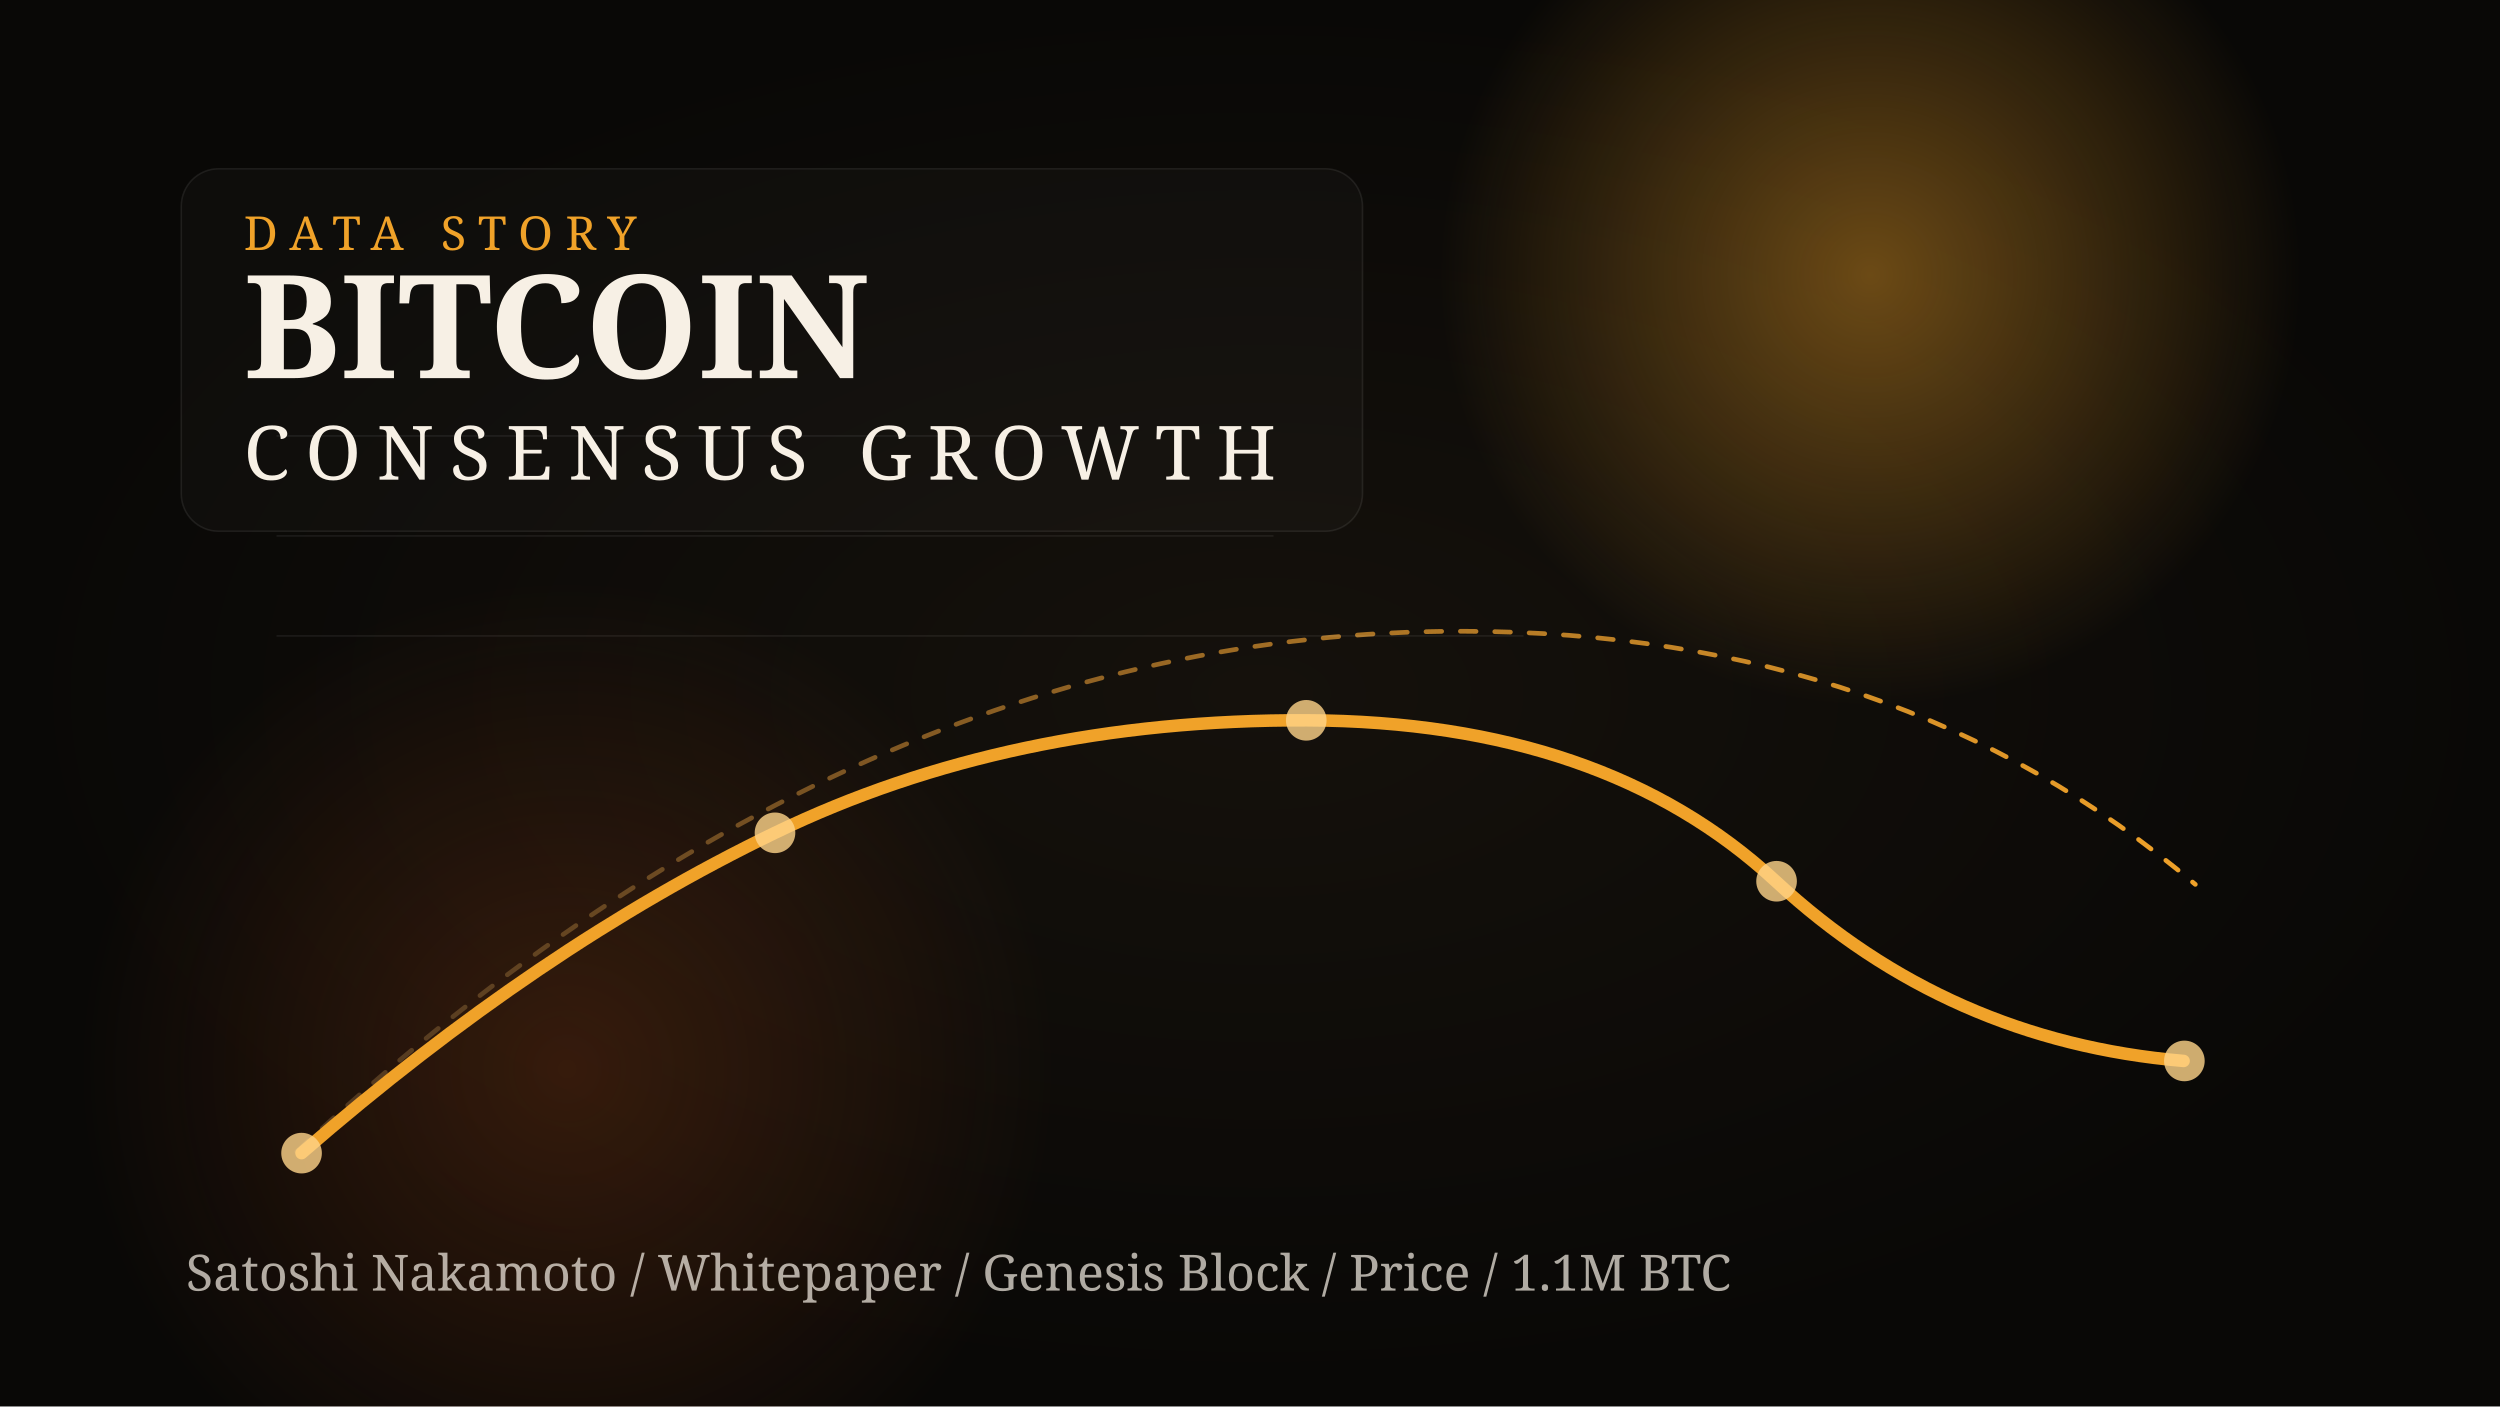
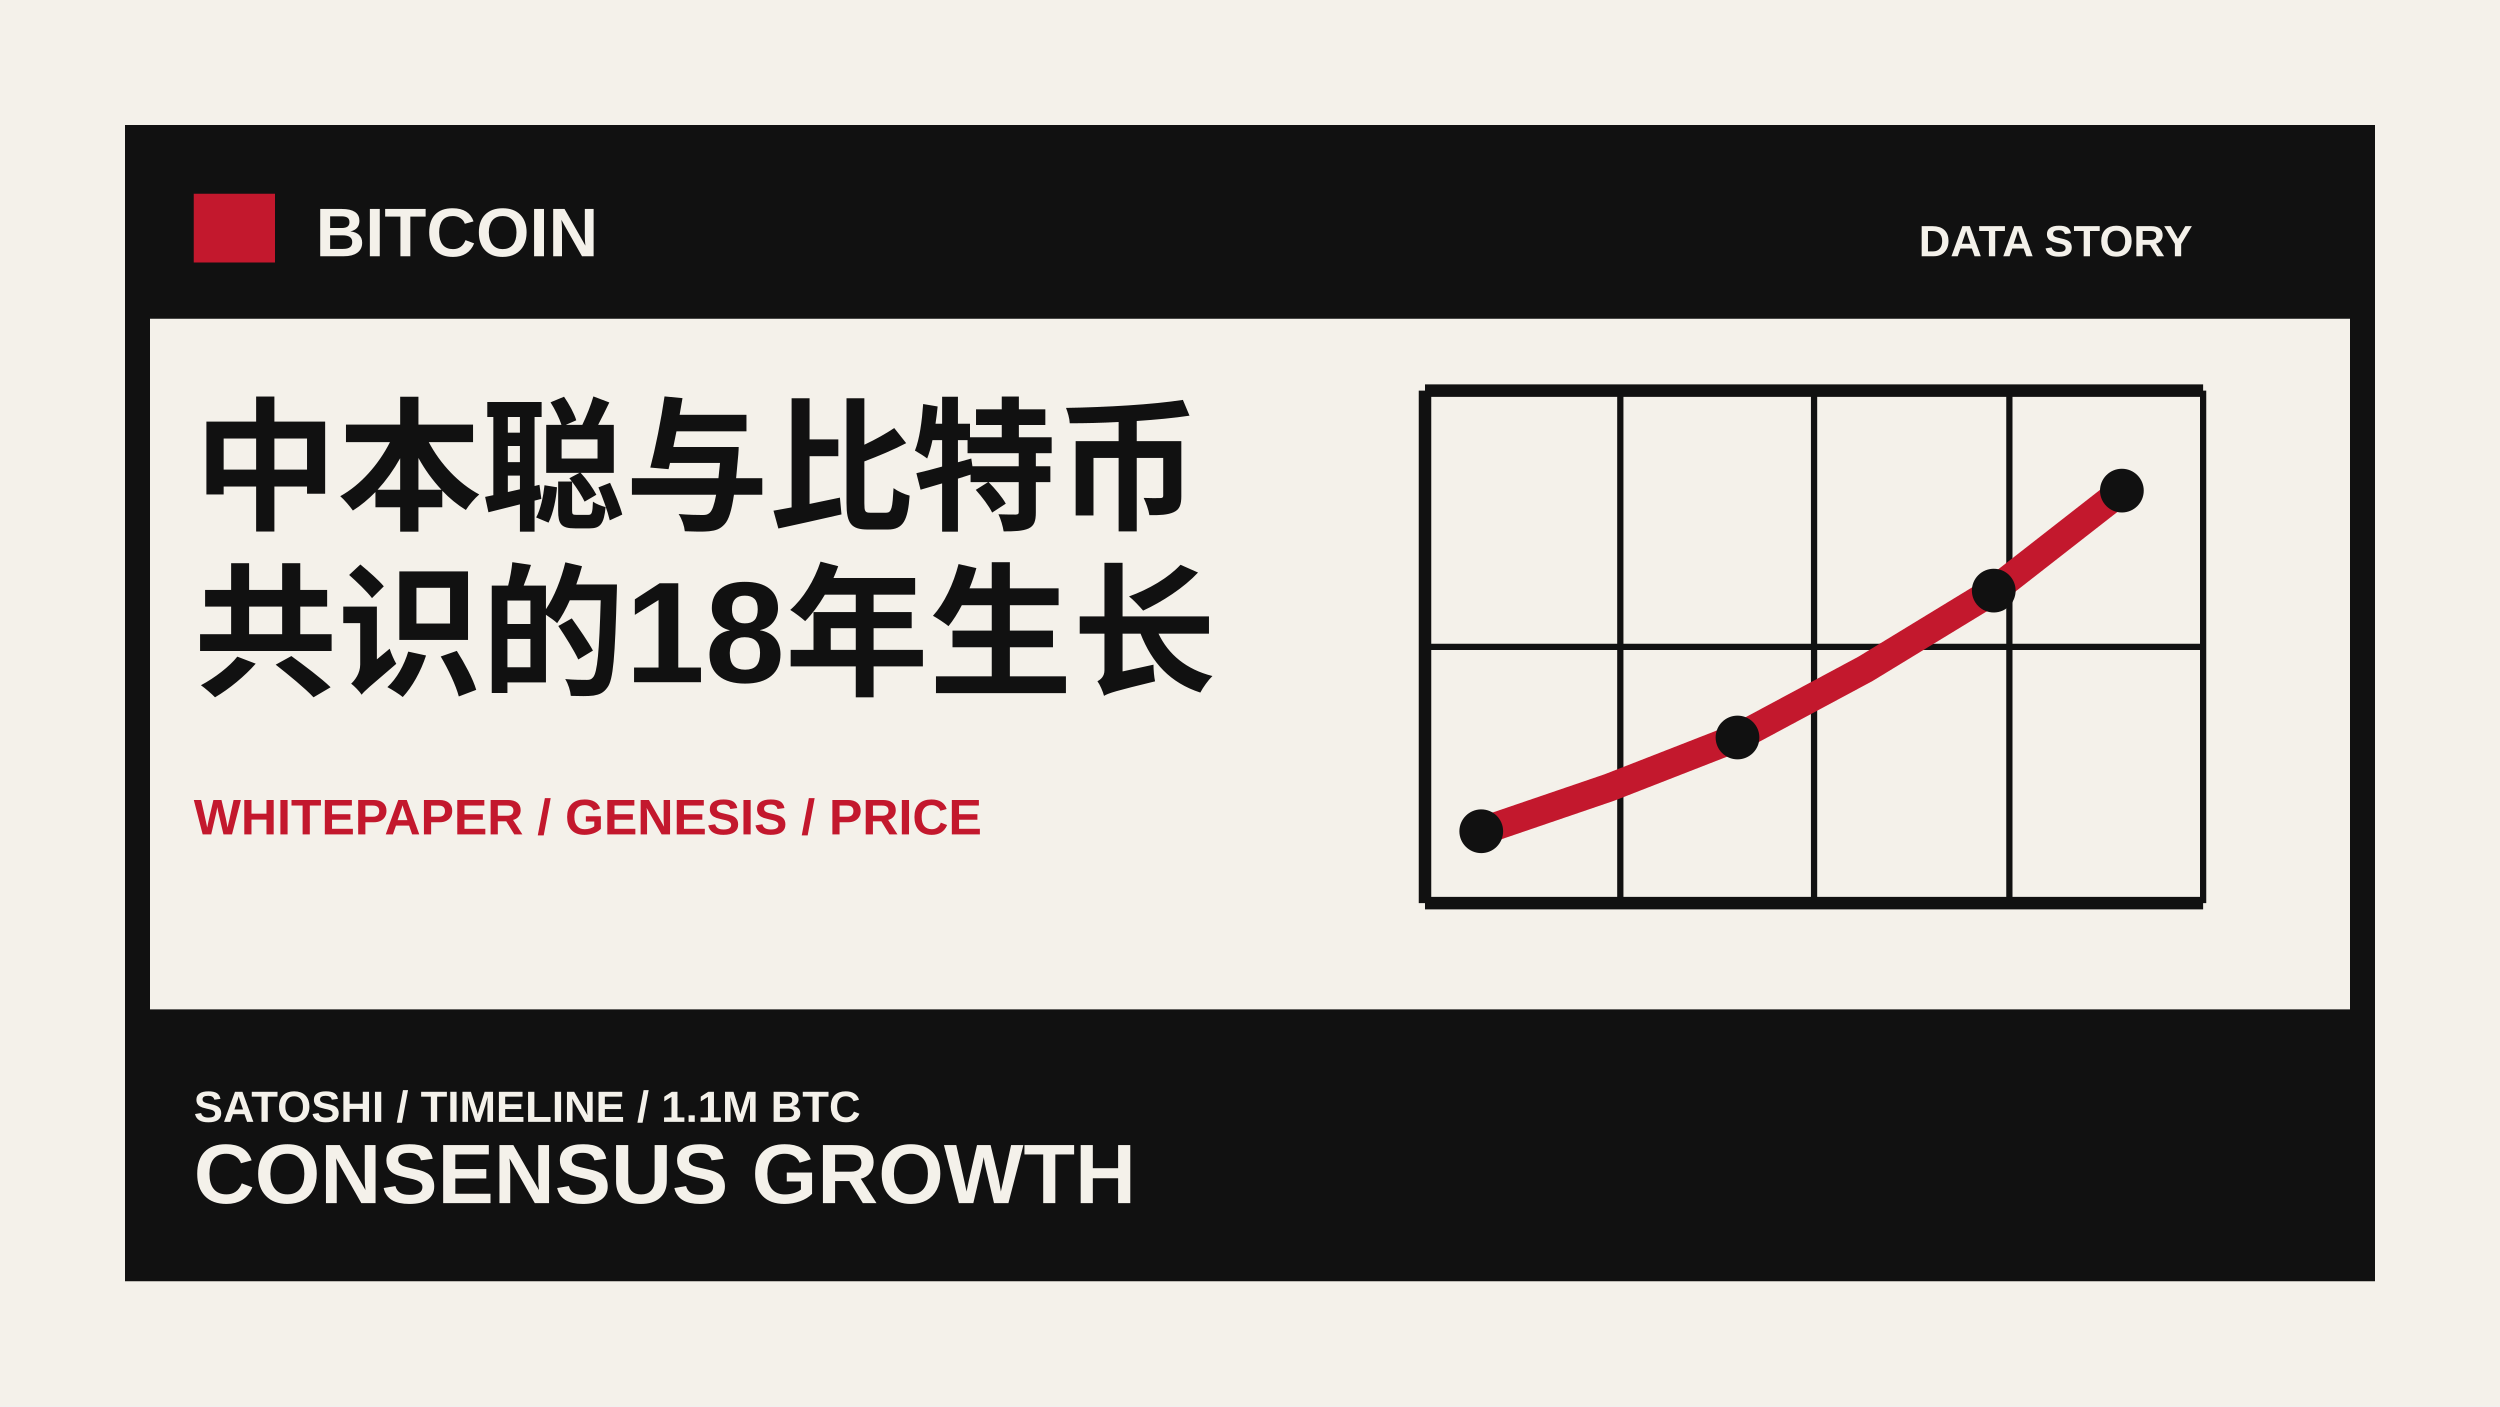
<svg xmlns="http://www.w3.org/2000/svg" width="1600" height="900" viewBox="0 0 1600 900" fill="none">
-   <rect width="1600" height="900" fill="#0B0907" />
-   <rect width="1600" height="900" fill="url(#paint0_radial)" />
-   <circle cx="1197" cy="176" r="276" fill="url(#paint1_radial)" fill-opacity="0.42" />
-   <circle cx="363" cy="684" r="312" fill="url(#paint2_radial)" fill-opacity="0.28" />
-   <path d="M190 737C427.683 514.785 676.455 403.677 936 404C1121.33 404.231 1277.66 458.231 1405 566" stroke="url(#paint3_linear)" stroke-width="3" stroke-linecap="round" stroke-dasharray="10 12" />
-   <path d="M193 738C294.5 649.833 395.5 581.5 496 533C596.5 484.5 710 460.5 836.5 461C963 461.5 1063 495.833 1136.5 564C1210 632.167 1297 670.5 1397.5 679" stroke="#F0A229" stroke-width="8" stroke-linecap="round" />
-   <g opacity="0.8">
-     <circle cx="193" cy="738" r="13" fill="#FFD48A" />
-     <circle cx="496" cy="533" r="13" fill="#FFD48A" />
-     <circle cx="836" cy="461" r="13" fill="#FFD48A" />
-     <circle cx="1137" cy="564" r="13" fill="#FFD48A" />
-     <circle cx="1398" cy="679" r="13" fill="#FFD48A" />
-   </g>
-   <g opacity="0.4">
-     <path d="M177 279H689" stroke="white" stroke-opacity="0.18" />
-     <path d="M177 343H815" stroke="white" stroke-opacity="0.18" />
-     <path d="M177 407H975" stroke="white" stroke-opacity="0.18" />
-   </g>
-   <rect x="116" y="108" width="756" height="232" rx="24" fill="#FFFFFF" fill-opacity="0.02" />
-   <rect x="116" y="108" width="756" height="232" rx="24" stroke="#FFFFFF" stroke-opacity="0.08" />
-   <text x="156" y="160" fill="#F0A229" font-family="Optima, serif" font-size="30" letter-spacing="8">DATA STORY</text>
-   <text x="156" y="242" fill="#F7F0E5" font-family="Optima, serif" font-size="92" font-weight="700">BITCOIN</text>
-   <text x="156" y="307" fill="#F7F0E5" font-family="Optima, serif" font-size="48" letter-spacing="10">CONSENSUS GROWTH</text>
-   <text x="119" y="826" fill="#F7F0E5" font-family="Optima, serif" font-size="32" opacity="0.7">Satoshi Nakamoto / Whitepaper / Genesis Block / Price / 1.1M BTC</text>
-   <defs>
-     <radialGradient id="paint0_radial" cx="0" cy="0" r="1" gradientUnits="userSpaceOnUse" gradientTransform="translate(807 444) rotate(90) scale(444 807)">
-       <stop stop-color="#15110C" />
-       <stop offset="1" stop-color="#090806" />
-     </radialGradient>
-     <radialGradient id="paint1_radial" cx="0" cy="0" r="1" gradientUnits="userSpaceOnUse" gradientTransform="translate(1197 176) rotate(90) scale(276)">
-       <stop stop-color="#F0A229" />
-       <stop offset="1" stop-color="#F0A229" stop-opacity="0" />
-     </radialGradient>
-     <radialGradient id="paint2_radial" cx="0" cy="0" r="1" gradientUnits="userSpaceOnUse" gradientTransform="translate(363 684) rotate(90) scale(312)">
-       <stop stop-color="#A24719" />
-       <stop offset="1" stop-color="#A24719" stop-opacity="0" />
-     </radialGradient>
-     <linearGradient id="paint3_linear" x1="190" y1="571" x2="1405" y2="571" gradientUnits="userSpaceOnUse">
-       <stop stop-color="#4E3620" />
-       <stop offset="1" stop-color="#F0A229" />
-     </linearGradient>
-   </defs>
+   <rect width="1600" height="900" fill="#F4F1EA" />
+   <rect x="88" y="88" width="1424" height="724" stroke="#111111" stroke-width="16" />
+   <rect x="88" y="88" width="1424" height="116" fill="#111111" />
+   <rect x="88" y="646" width="1424" height="166" fill="#111111" />
+   <rect x="124" y="124" width="52" height="44" fill="#C3182D" />
+   <text x="202" y="164" fill="#F4F1EA" font-family="Arial, Helvetica, sans-serif" font-size="44" font-weight="900">BITCOIN</text>
+   <text x="1228" y="164" fill="#F4F1EA" font-family="Arial, Helvetica, sans-serif" font-size="28" font-weight="900">DATA STORY</text>
+   <text x="124" y="332" fill="#111111" font-family="Arial, Helvetica, sans-serif" font-size="92" font-weight="900">中本聪与比特币</text>
+   <text x="124" y="438" fill="#111111" font-family="Arial, Helvetica, sans-serif" font-size="92" font-weight="900">共识的18年生长</text>
+   <text x="124" y="534" fill="#C3182D" font-family="Arial, Helvetica, sans-serif" font-size="32" font-weight="900">WHITEPAPER / GENESIS / PRICE</text>
+   <path d="M912 250H1410" stroke="#111111" stroke-width="8" />
+   <path d="M912 578H1410" stroke="#111111" stroke-width="8" />
+   <path d="M912 250V578" stroke="#111111" stroke-width="8" />
+   <path d="M1037 250V578M1161 250V578M1286 250V578M1410 250V578" stroke="#111111" stroke-width="4" />
+   <path d="M912 414H1410" stroke="#111111" stroke-width="4" />
+   <polyline points="948,532 1030,504 1112,472 1194,428 1276,378 1358,314" stroke="#C3182D" stroke-width="18" stroke-linecap="square" stroke-linejoin="miter" />
+   <circle cx="948" cy="532" r="14" fill="#111111" />
+   <circle cx="1112" cy="472" r="14" fill="#111111" />
+   <circle cx="1276" cy="378" r="14" fill="#111111" />
+   <circle cx="1358" cy="314" r="14" fill="#111111" />
+   <text x="124" y="718" fill="#F4F1EA" font-family="Arial, Helvetica, sans-serif" font-size="28" font-weight="900">SATOSHI / TIMELINE / 1.1M BTC</text>
+   <text x="124" y="770" fill="#F4F1EA" font-family="Arial, Helvetica, sans-serif" font-size="54" font-weight="900">CONSENSUS GROWTH</text>
</svg>
